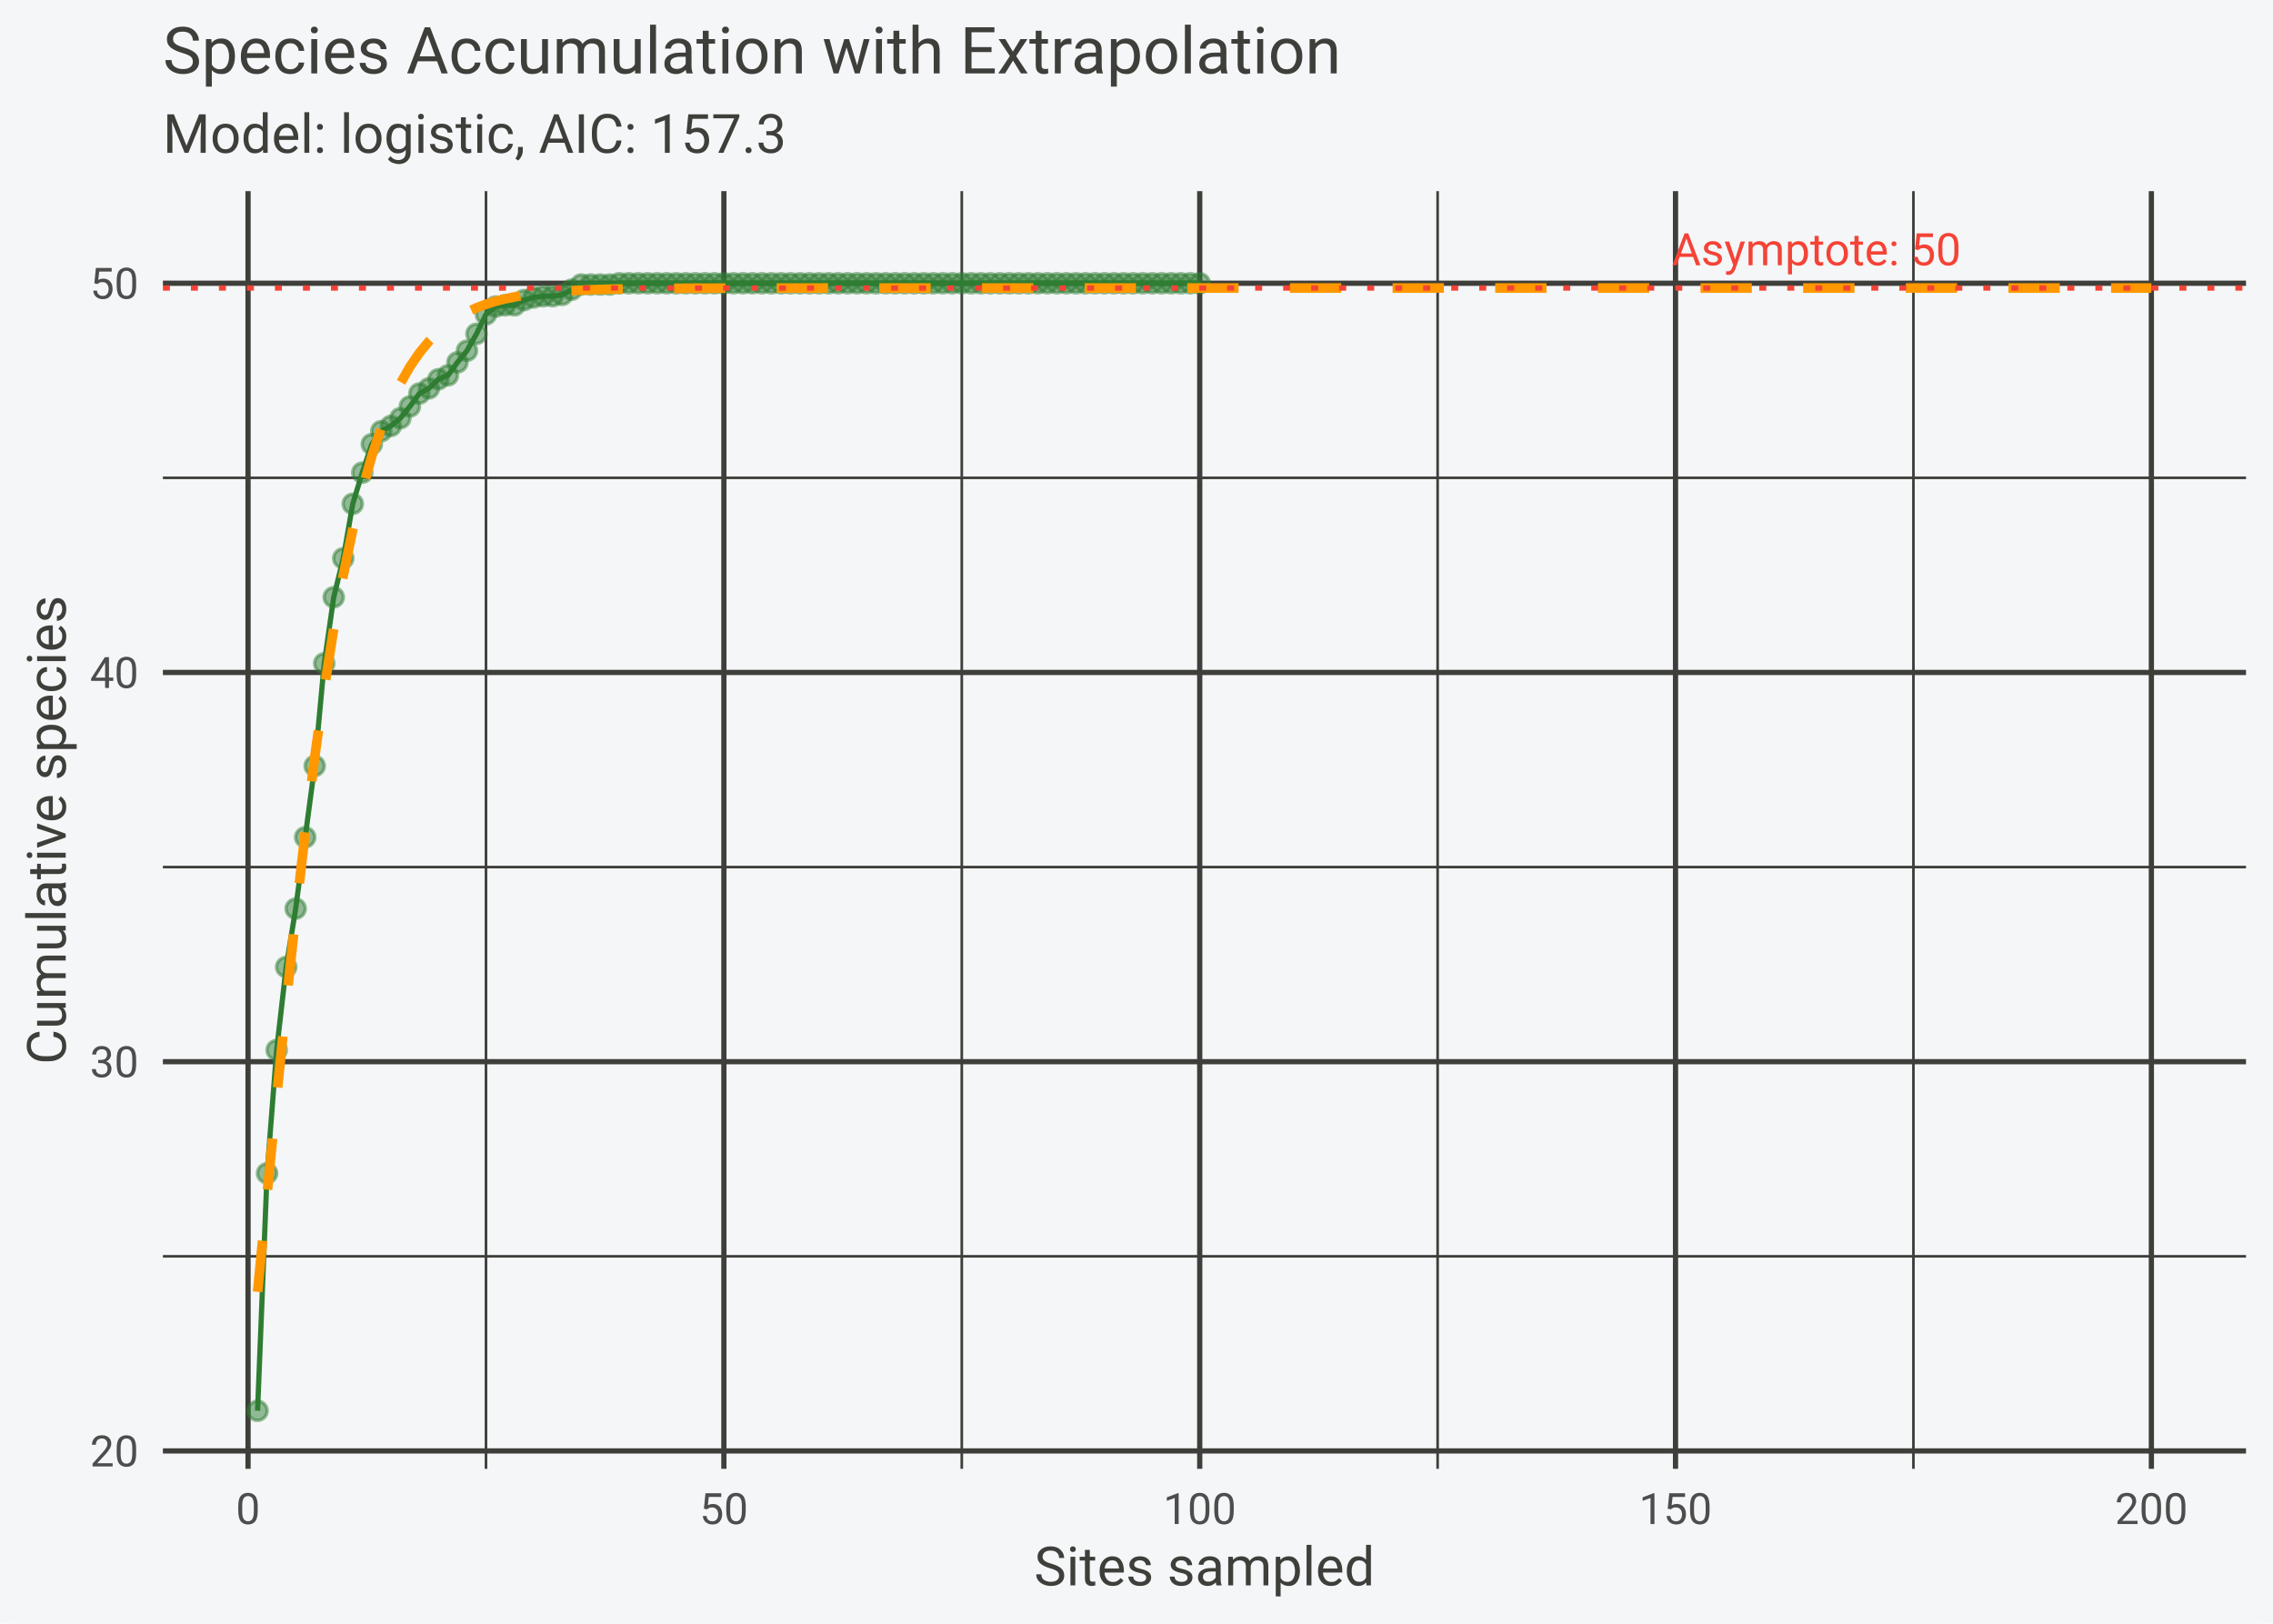
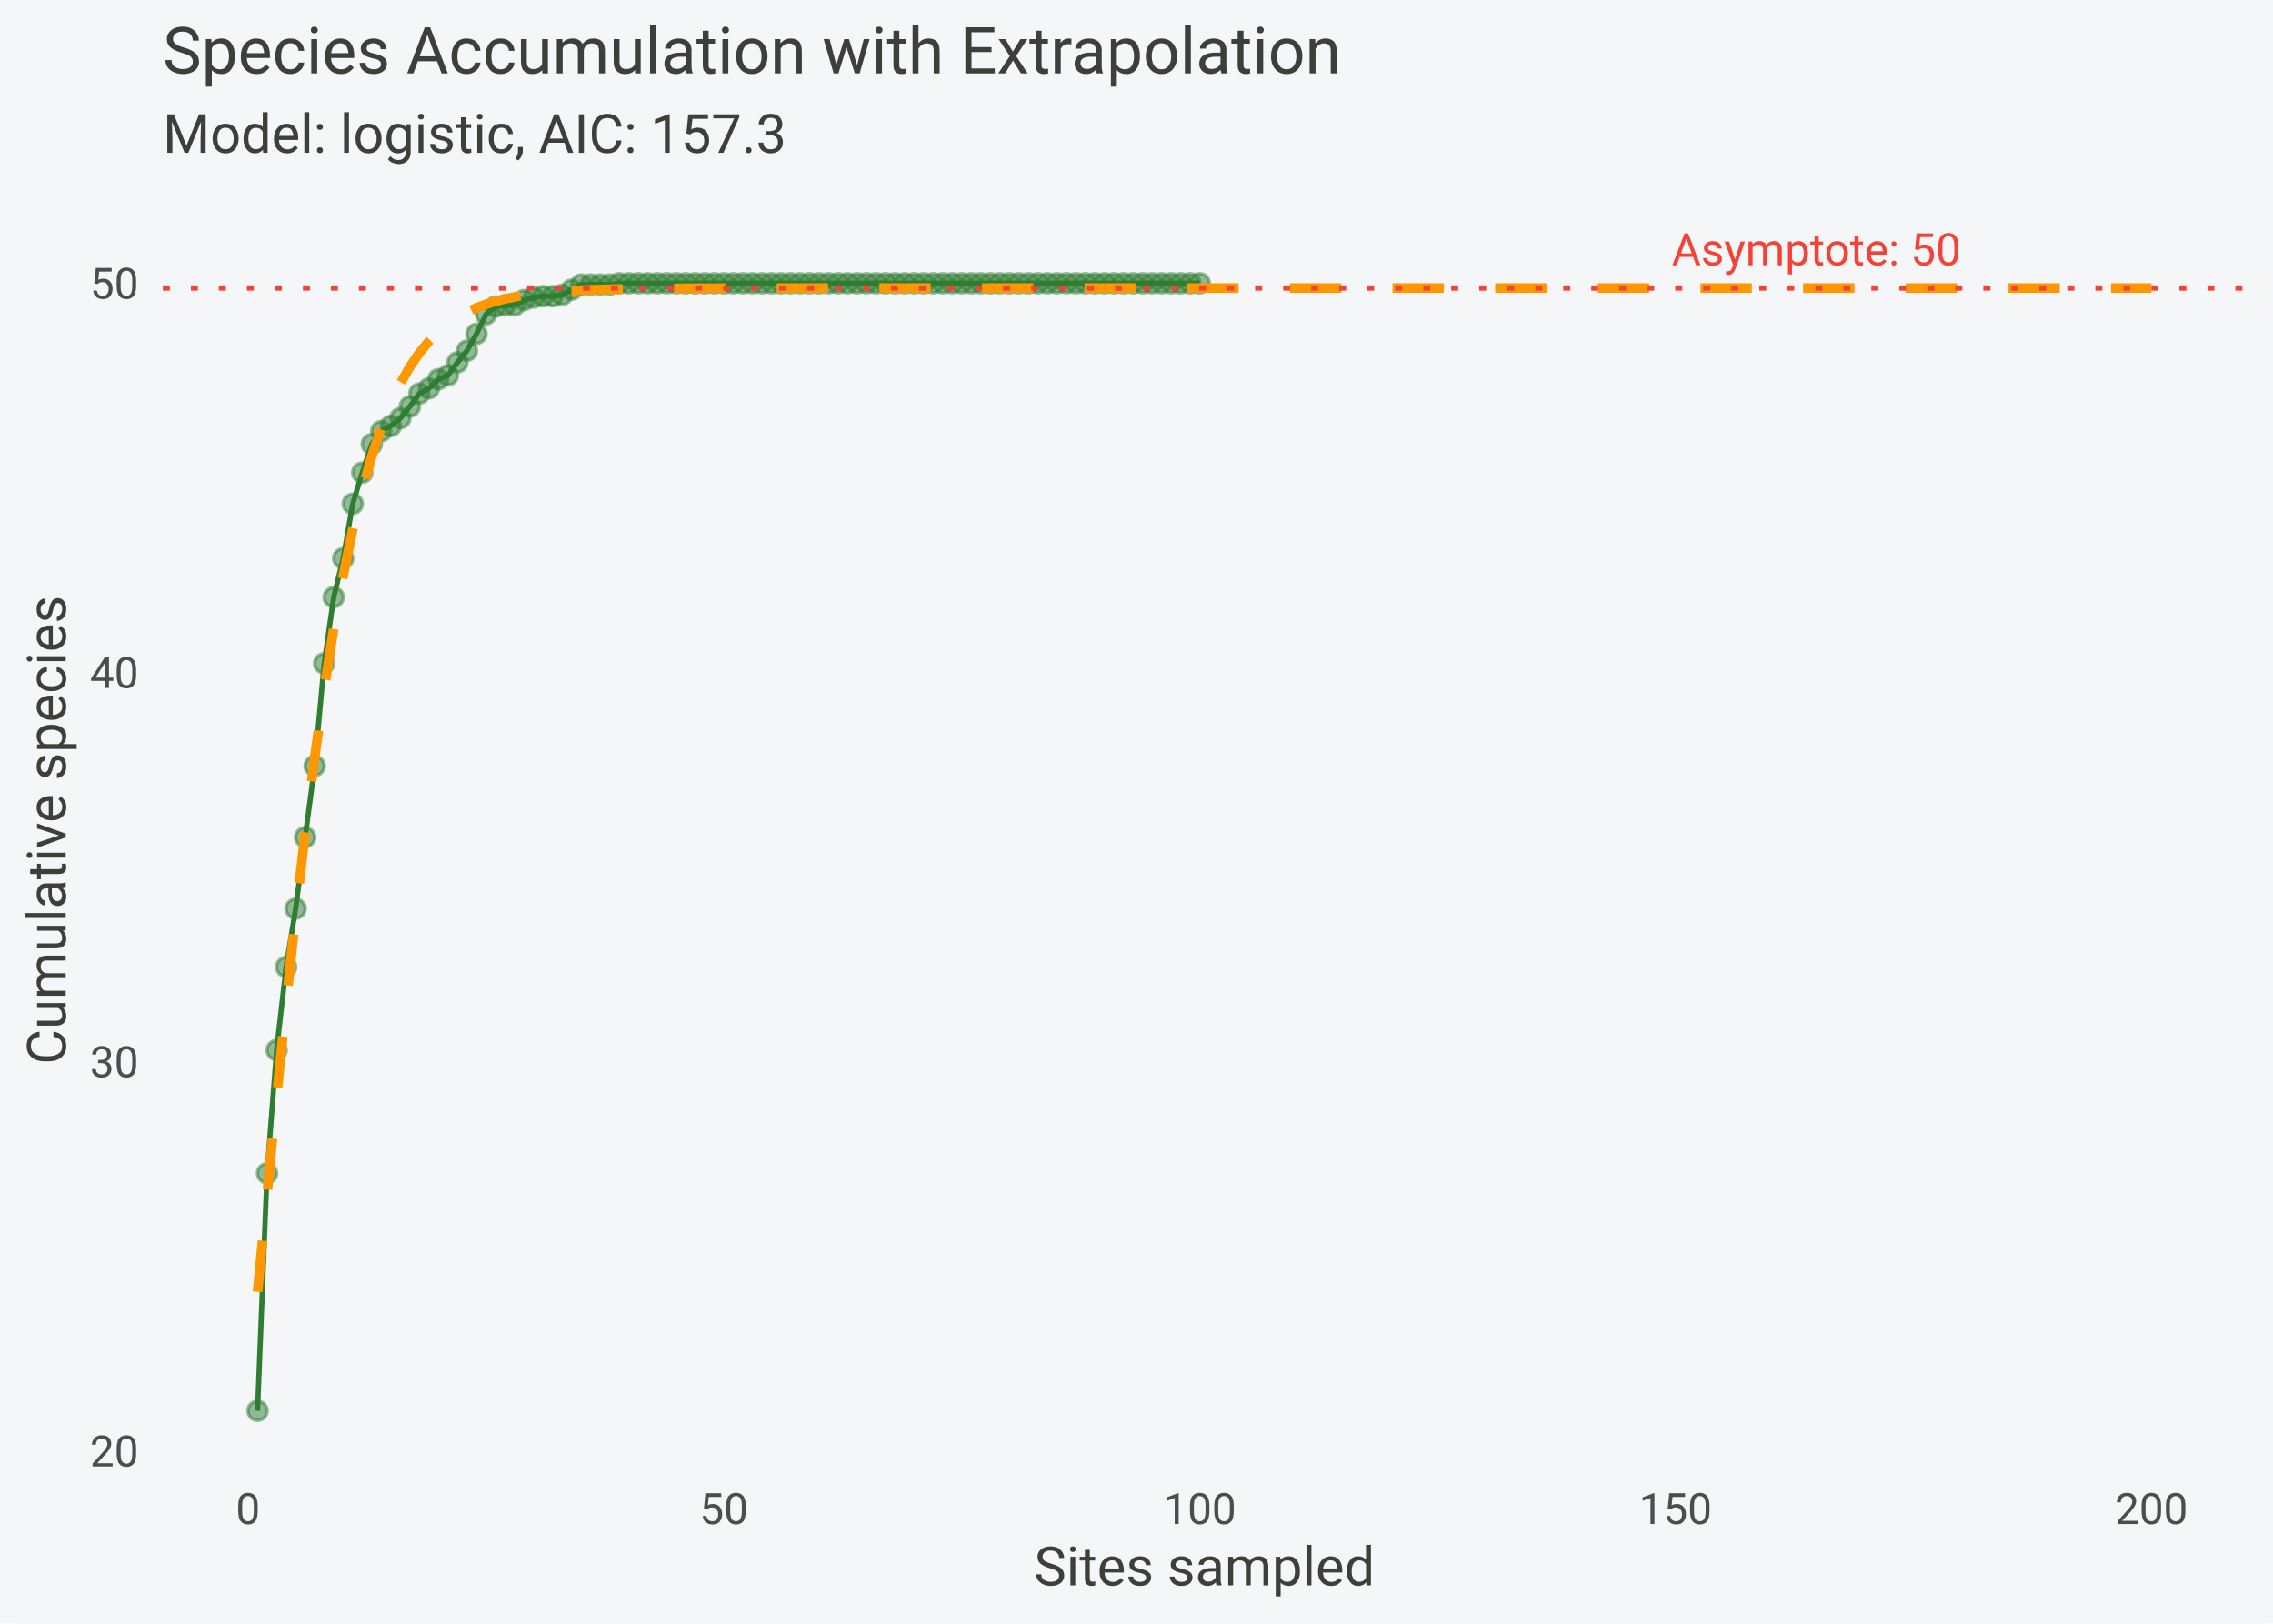
<svg xmlns="http://www.w3.org/2000/svg" width="504.00pt" height="360.00pt" viewBox="0 0 504.00 360.00">
  <g class="svglite">
    <defs>
      <style type="text/css">
    /* theme-aware-processed */
    .svglite line, .svglite polyline, .svglite polygon, .svglite path, .svglite circle {
      fill: none;
      stroke: #3E3F3A;
      stroke-linecap: round;
      stroke-linejoin: round;
      stroke-miterlimit: 10.00;
    }
    .svglite &gt; g &gt; rect {
      fill: none;
      stroke: #3E3F3A;
      stroke-linecap: round;
      stroke-linejoin: round;
      stroke-miterlimit: 10.00;
    }
    .svglite text {
      white-space: pre;
      fill: #3E3F3A;
    }
    .svglite g.glyphgroup path {
      fill: inherit;
      stroke: none;
    }
  </style>
    </defs>
    <rect width="100%" height="100%" style="stroke: none; fill: #F5F6F8;" />
    <defs>
      <clipPath id="cpMC4wMHw1MDQuMDB8MC4wMHwzNjAuMDA=">
        <rect x="0.00" y="0.00" width="504.00" height="360.00" />
      </clipPath>
    </defs>
    <g clip-path="url(#cpMC4wMHw1MDQuMDB8MC4wMHwzNjAuMDA=)">
      <rect rx="4" x="0.00" y="0.00" width="504.00" height="360.00" style="stroke-width: 1.16; stroke: none; fill: #F5F6F8;" />
    </g>
    <defs>
      <clipPath id="cpMzYuMTJ8NDk4LjAyfDQyLjM4fDMyNS42NQ==">
        <rect x="36.12" y="42.38" width="461.90" height="283.28" />
      </clipPath>
    </defs>
    <g clip-path="url(#cpMzYuMTJ8NDk4LjAyfDQyLjM4fDMyNS42NQ==)">
-       <polyline points="36.12,278.54 498.02,278.54 " style="stroke-width: 0.58; stroke: #3E3F3A; stroke-linecap: butt;" />
-       <polyline points="36.12,192.24 498.02,192.24 " style="stroke-width: 0.58; stroke: #3E3F3A; stroke-linecap: butt;" />
-       <polyline points="36.12,105.94 498.02,105.94 " style="stroke-width: 0.58; stroke: #3E3F3A; stroke-linecap: butt;" />
-       <polyline points="107.76,325.65 107.76,42.38 " style="stroke-width: 0.58; stroke: #3E3F3A; stroke-linecap: butt;" />
-       <polyline points="213.26,325.65 213.26,42.38 " style="stroke-width: 0.58; stroke: #3E3F3A; stroke-linecap: butt;" />
-       <polyline points="318.77,325.65 318.77,42.38 " style="stroke-width: 0.58; stroke: #3E3F3A; stroke-linecap: butt;" />
-       <polyline points="424.27,325.65 424.27,42.38 " style="stroke-width: 0.58; stroke: #3E3F3A; stroke-linecap: butt;" />
-       <polyline points="36.12,321.69 498.02,321.69 " style="stroke-width: 1.16; stroke: #3E3F3A; stroke-linecap: butt;" />
-       <polyline points="36.12,235.39 498.02,235.39 " style="stroke-width: 1.16; stroke: #3E3F3A; stroke-linecap: butt;" />
-       <polyline points="36.12,149.09 498.02,149.09 " style="stroke-width: 1.16; stroke: #3E3F3A; stroke-linecap: butt;" />
-       <polyline points="36.12,62.80 498.02,62.80 " style="stroke-width: 1.16; stroke: #3E3F3A; stroke-linecap: butt;" />
-       <polyline points="55.00,325.65 55.00,42.38 " style="stroke-width: 1.16; stroke: #3E3F3A; stroke-linecap: butt;" />
-       <polyline points="160.51,325.65 160.51,42.38 " style="stroke-width: 1.16; stroke: #3E3F3A; stroke-linecap: butt;" />
-       <polyline points="266.02,325.65 266.02,42.38 " style="stroke-width: 1.16; stroke: #3E3F3A; stroke-linecap: butt;" />
-       <polyline points="371.52,325.65 371.52,42.38 " style="stroke-width: 1.16; stroke: #3E3F3A; stroke-linecap: butt;" />
-       <polyline points="477.03,325.65 477.03,42.38 " style="stroke-width: 1.16; stroke: #3E3F3A; stroke-linecap: butt;" />
      <circle cx="57.11" cy="312.78" r="2.13" style="stroke-width: 0.77; stroke: #2E7D32; stroke-opacity: 0.50; fill: #2E7D32; fill-opacity: 0.50;" />
      <circle cx="59.22" cy="260.13" r="2.13" style="stroke-width: 0.77; stroke: #2E7D32; stroke-opacity: 0.50; fill: #2E7D32; fill-opacity: 0.50;" />
      <circle cx="61.34" cy="232.81" r="2.13" style="stroke-width: 0.77; stroke: #2E7D32; stroke-opacity: 0.50; fill: #2E7D32; fill-opacity: 0.50;" />
      <circle cx="63.45" cy="214.39" r="2.13" style="stroke-width: 0.77; stroke: #2E7D32; stroke-opacity: 0.50; fill: #2E7D32; fill-opacity: 0.50;" />
      <circle cx="65.56" cy="201.45" r="2.13" style="stroke-width: 0.77; stroke: #2E7D32; stroke-opacity: 0.50; fill: #2E7D32; fill-opacity: 0.50;" />
      <circle cx="67.67" cy="185.63" r="2.13" style="stroke-width: 0.77; stroke: #2E7D32; stroke-opacity: 0.50; fill: #2E7D32; fill-opacity: 0.50;" />
      <circle cx="69.78" cy="169.81" r="2.13" style="stroke-width: 0.77; stroke: #2E7D32; stroke-opacity: 0.50; fill: #2E7D32; fill-opacity: 0.50;" />
      <circle cx="71.89" cy="147.08" r="2.13" style="stroke-width: 0.77; stroke: #2E7D32; stroke-opacity: 0.50; fill: #2E7D32; fill-opacity: 0.50;" />
      <circle cx="74.00" cy="132.41" r="2.13" style="stroke-width: 0.77; stroke: #2E7D32; stroke-opacity: 0.50; fill: #2E7D32; fill-opacity: 0.50;" />
      <circle cx="76.11" cy="123.78" r="2.13" style="stroke-width: 0.77; stroke: #2E7D32; stroke-opacity: 0.50; fill: #2E7D32; fill-opacity: 0.50;" />
      <circle cx="78.22" cy="111.70" r="2.13" style="stroke-width: 0.77; stroke: #2E7D32; stroke-opacity: 0.50; fill: #2E7D32; fill-opacity: 0.50;" />
      <circle cx="80.33" cy="104.79" r="2.13" style="stroke-width: 0.77; stroke: #2E7D32; stroke-opacity: 0.50; fill: #2E7D32; fill-opacity: 0.50;" />
      <circle cx="82.44" cy="98.47" r="2.13" style="stroke-width: 0.77; stroke: #2E7D32; stroke-opacity: 0.50; fill: #2E7D32; fill-opacity: 0.50;" />
      <circle cx="84.55" cy="95.59" r="2.13" style="stroke-width: 0.77; stroke: #2E7D32; stroke-opacity: 0.50; fill: #2E7D32; fill-opacity: 0.50;" />
      <circle cx="86.66" cy="94.44" r="2.13" style="stroke-width: 0.77; stroke: #2E7D32; stroke-opacity: 0.50; fill: #2E7D32; fill-opacity: 0.50;" />
      <circle cx="88.77" cy="92.71" r="2.13" style="stroke-width: 0.77; stroke: #2E7D32; stroke-opacity: 0.50; fill: #2E7D32; fill-opacity: 0.50;" />
      <circle cx="90.88" cy="90.12" r="2.13" style="stroke-width: 0.77; stroke: #2E7D32; stroke-opacity: 0.50; fill: #2E7D32; fill-opacity: 0.50;" />
      <circle cx="92.99" cy="87.25" r="2.13" style="stroke-width: 0.77; stroke: #2E7D32; stroke-opacity: 0.50; fill: #2E7D32; fill-opacity: 0.50;" />
      <circle cx="95.10" cy="86.10" r="2.13" style="stroke-width: 0.77; stroke: #2E7D32; stroke-opacity: 0.50; fill: #2E7D32; fill-opacity: 0.50;" />
      <circle cx="97.21" cy="84.08" r="2.13" style="stroke-width: 0.77; stroke: #2E7D32; stroke-opacity: 0.50; fill: #2E7D32; fill-opacity: 0.50;" />
      <circle cx="99.32" cy="83.22" r="2.13" style="stroke-width: 0.77; stroke: #2E7D32; stroke-opacity: 0.50; fill: #2E7D32; fill-opacity: 0.50;" />
      <circle cx="101.43" cy="80.34" r="2.13" style="stroke-width: 0.77; stroke: #2E7D32; stroke-opacity: 0.50; fill: #2E7D32; fill-opacity: 0.50;" />
      <circle cx="103.54" cy="77.75" r="2.13" style="stroke-width: 0.77; stroke: #2E7D32; stroke-opacity: 0.50; fill: #2E7D32; fill-opacity: 0.50;" />
      <circle cx="105.65" cy="74.01" r="2.13" style="stroke-width: 0.77; stroke: #2E7D32; stroke-opacity: 0.50; fill: #2E7D32; fill-opacity: 0.50;" />
      <circle cx="107.76" cy="69.70" r="2.13" style="stroke-width: 0.77; stroke: #2E7D32; stroke-opacity: 0.50; fill: #2E7D32; fill-opacity: 0.50;" />
      <circle cx="109.87" cy="67.97" r="2.13" style="stroke-width: 0.77; stroke: #2E7D32; stroke-opacity: 0.50; fill: #2E7D32; fill-opacity: 0.50;" />
      <circle cx="111.98" cy="67.69" r="2.13" style="stroke-width: 0.77; stroke: #2E7D32; stroke-opacity: 0.50; fill: #2E7D32; fill-opacity: 0.50;" />
      <circle cx="114.09" cy="67.69" r="2.13" style="stroke-width: 0.77; stroke: #2E7D32; stroke-opacity: 0.50; fill: #2E7D32; fill-opacity: 0.50;" />
      <circle cx="116.20" cy="66.53" r="2.13" style="stroke-width: 0.77; stroke: #2E7D32; stroke-opacity: 0.50; fill: #2E7D32; fill-opacity: 0.50;" />
      <circle cx="118.31" cy="65.96" r="2.13" style="stroke-width: 0.77; stroke: #2E7D32; stroke-opacity: 0.50; fill: #2E7D32; fill-opacity: 0.50;" />
      <circle cx="120.42" cy="65.67" r="2.13" style="stroke-width: 0.77; stroke: #2E7D32; stroke-opacity: 0.50; fill: #2E7D32; fill-opacity: 0.50;" />
      <circle cx="122.53" cy="65.67" r="2.13" style="stroke-width: 0.77; stroke: #2E7D32; stroke-opacity: 0.50; fill: #2E7D32; fill-opacity: 0.50;" />
      <circle cx="124.64" cy="65.38" r="2.13" style="stroke-width: 0.77; stroke: #2E7D32; stroke-opacity: 0.50; fill: #2E7D32; fill-opacity: 0.50;" />
      <circle cx="126.75" cy="64.23" r="2.13" style="stroke-width: 0.77; stroke: #2E7D32; stroke-opacity: 0.50; fill: #2E7D32; fill-opacity: 0.50;" />
      <circle cx="128.86" cy="63.08" r="2.13" style="stroke-width: 0.77; stroke: #2E7D32; stroke-opacity: 0.50; fill: #2E7D32; fill-opacity: 0.50;" />
      <circle cx="130.97" cy="63.08" r="2.13" style="stroke-width: 0.77; stroke: #2E7D32; stroke-opacity: 0.50; fill: #2E7D32; fill-opacity: 0.50;" />
      <circle cx="133.08" cy="63.08" r="2.13" style="stroke-width: 0.77; stroke: #2E7D32; stroke-opacity: 0.50; fill: #2E7D32; fill-opacity: 0.50;" />
      <circle cx="135.19" cy="63.08" r="2.13" style="stroke-width: 0.77; stroke: #2E7D32; stroke-opacity: 0.50; fill: #2E7D32; fill-opacity: 0.50;" />
      <circle cx="137.30" cy="62.80" r="2.13" style="stroke-width: 0.77; stroke: #2E7D32; stroke-opacity: 0.50; fill: #2E7D32; fill-opacity: 0.50;" />
      <circle cx="139.41" cy="62.80" r="2.13" style="stroke-width: 0.77; stroke: #2E7D32; stroke-opacity: 0.50; fill: #2E7D32; fill-opacity: 0.50;" />
      <circle cx="141.52" cy="62.80" r="2.13" style="stroke-width: 0.77; stroke: #2E7D32; stroke-opacity: 0.50; fill: #2E7D32; fill-opacity: 0.50;" />
      <circle cx="143.63" cy="62.80" r="2.13" style="stroke-width: 0.77; stroke: #2E7D32; stroke-opacity: 0.50; fill: #2E7D32; fill-opacity: 0.50;" />
      <circle cx="145.74" cy="62.80" r="2.13" style="stroke-width: 0.77; stroke: #2E7D32; stroke-opacity: 0.50; fill: #2E7D32; fill-opacity: 0.50;" />
      <circle cx="147.85" cy="62.80" r="2.13" style="stroke-width: 0.77; stroke: #2E7D32; stroke-opacity: 0.50; fill: #2E7D32; fill-opacity: 0.50;" />
      <circle cx="149.96" cy="62.80" r="2.13" style="stroke-width: 0.77; stroke: #2E7D32; stroke-opacity: 0.50; fill: #2E7D32; fill-opacity: 0.50;" />
      <circle cx="152.07" cy="62.80" r="2.13" style="stroke-width: 0.77; stroke: #2E7D32; stroke-opacity: 0.50; fill: #2E7D32; fill-opacity: 0.50;" />
      <circle cx="154.18" cy="62.80" r="2.13" style="stroke-width: 0.77; stroke: #2E7D32; stroke-opacity: 0.50; fill: #2E7D32; fill-opacity: 0.50;" />
      <circle cx="156.29" cy="62.80" r="2.13" style="stroke-width: 0.77; stroke: #2E7D32; stroke-opacity: 0.50; fill: #2E7D32; fill-opacity: 0.50;" />
      <circle cx="158.40" cy="62.80" r="2.13" style="stroke-width: 0.77; stroke: #2E7D32; stroke-opacity: 0.50; fill: #2E7D32; fill-opacity: 0.50;" />
      <circle cx="160.51" cy="62.80" r="2.13" style="stroke-width: 0.77; stroke: #2E7D32; stroke-opacity: 0.50; fill: #2E7D32; fill-opacity: 0.50;" />
      <circle cx="162.62" cy="62.80" r="2.13" style="stroke-width: 0.77; stroke: #2E7D32; stroke-opacity: 0.50; fill: #2E7D32; fill-opacity: 0.50;" />
      <circle cx="164.73" cy="62.80" r="2.13" style="stroke-width: 0.77; stroke: #2E7D32; stroke-opacity: 0.50; fill: #2E7D32; fill-opacity: 0.50;" />
      <circle cx="166.84" cy="62.80" r="2.13" style="stroke-width: 0.77; stroke: #2E7D32; stroke-opacity: 0.50; fill: #2E7D32; fill-opacity: 0.50;" />
      <circle cx="168.95" cy="62.80" r="2.13" style="stroke-width: 0.77; stroke: #2E7D32; stroke-opacity: 0.50; fill: #2E7D32; fill-opacity: 0.50;" />
      <circle cx="171.06" cy="62.80" r="2.13" style="stroke-width: 0.77; stroke: #2E7D32; stroke-opacity: 0.50; fill: #2E7D32; fill-opacity: 0.50;" />
      <circle cx="173.17" cy="62.80" r="2.13" style="stroke-width: 0.77; stroke: #2E7D32; stroke-opacity: 0.50; fill: #2E7D32; fill-opacity: 0.50;" />
      <circle cx="175.28" cy="62.80" r="2.13" style="stroke-width: 0.77; stroke: #2E7D32; stroke-opacity: 0.50; fill: #2E7D32; fill-opacity: 0.50;" />
      <circle cx="177.39" cy="62.80" r="2.13" style="stroke-width: 0.77; stroke: #2E7D32; stroke-opacity: 0.50; fill: #2E7D32; fill-opacity: 0.50;" />
      <circle cx="179.50" cy="62.80" r="2.13" style="stroke-width: 0.77; stroke: #2E7D32; stroke-opacity: 0.50; fill: #2E7D32; fill-opacity: 0.50;" />
      <circle cx="181.61" cy="62.80" r="2.13" style="stroke-width: 0.77; stroke: #2E7D32; stroke-opacity: 0.50; fill: #2E7D32; fill-opacity: 0.50;" />
      <circle cx="183.72" cy="62.80" r="2.13" style="stroke-width: 0.77; stroke: #2E7D32; stroke-opacity: 0.50; fill: #2E7D32; fill-opacity: 0.50;" />
      <circle cx="185.83" cy="62.80" r="2.13" style="stroke-width: 0.77; stroke: #2E7D32; stroke-opacity: 0.50; fill: #2E7D32; fill-opacity: 0.50;" />
      <circle cx="187.94" cy="62.80" r="2.13" style="stroke-width: 0.77; stroke: #2E7D32; stroke-opacity: 0.50; fill: #2E7D32; fill-opacity: 0.50;" />
      <circle cx="190.05" cy="62.80" r="2.13" style="stroke-width: 0.77; stroke: #2E7D32; stroke-opacity: 0.50; fill: #2E7D32; fill-opacity: 0.50;" />
      <circle cx="192.16" cy="62.80" r="2.13" style="stroke-width: 0.77; stroke: #2E7D32; stroke-opacity: 0.50; fill: #2E7D32; fill-opacity: 0.50;" />
      <circle cx="194.27" cy="62.80" r="2.13" style="stroke-width: 0.77; stroke: #2E7D32; stroke-opacity: 0.50; fill: #2E7D32; fill-opacity: 0.50;" />
      <circle cx="196.38" cy="62.80" r="2.13" style="stroke-width: 0.77; stroke: #2E7D32; stroke-opacity: 0.50; fill: #2E7D32; fill-opacity: 0.50;" />
      <circle cx="198.49" cy="62.80" r="2.13" style="stroke-width: 0.77; stroke: #2E7D32; stroke-opacity: 0.50; fill: #2E7D32; fill-opacity: 0.50;" />
      <circle cx="200.60" cy="62.80" r="2.13" style="stroke-width: 0.77; stroke: #2E7D32; stroke-opacity: 0.50; fill: #2E7D32; fill-opacity: 0.50;" />
      <circle cx="202.71" cy="62.80" r="2.13" style="stroke-width: 0.77; stroke: #2E7D32; stroke-opacity: 0.50; fill: #2E7D32; fill-opacity: 0.50;" />
      <circle cx="204.82" cy="62.80" r="2.13" style="stroke-width: 0.77; stroke: #2E7D32; stroke-opacity: 0.50; fill: #2E7D32; fill-opacity: 0.50;" />
      <circle cx="206.93" cy="62.80" r="2.13" style="stroke-width: 0.77; stroke: #2E7D32; stroke-opacity: 0.50; fill: #2E7D32; fill-opacity: 0.50;" />
      <circle cx="209.04" cy="62.80" r="2.13" style="stroke-width: 0.77; stroke: #2E7D32; stroke-opacity: 0.50; fill: #2E7D32; fill-opacity: 0.50;" />
      <circle cx="211.15" cy="62.80" r="2.13" style="stroke-width: 0.77; stroke: #2E7D32; stroke-opacity: 0.50; fill: #2E7D32; fill-opacity: 0.50;" />
      <circle cx="213.26" cy="62.80" r="2.13" style="stroke-width: 0.77; stroke: #2E7D32; stroke-opacity: 0.50; fill: #2E7D32; fill-opacity: 0.50;" />
      <circle cx="215.37" cy="62.80" r="2.13" style="stroke-width: 0.77; stroke: #2E7D32; stroke-opacity: 0.50; fill: #2E7D32; fill-opacity: 0.50;" />
      <circle cx="217.48" cy="62.80" r="2.13" style="stroke-width: 0.77; stroke: #2E7D32; stroke-opacity: 0.50; fill: #2E7D32; fill-opacity: 0.50;" />
      <circle cx="219.59" cy="62.80" r="2.13" style="stroke-width: 0.77; stroke: #2E7D32; stroke-opacity: 0.50; fill: #2E7D32; fill-opacity: 0.50;" />
      <circle cx="221.70" cy="62.80" r="2.13" style="stroke-width: 0.77; stroke: #2E7D32; stroke-opacity: 0.50; fill: #2E7D32; fill-opacity: 0.50;" />
      <circle cx="223.81" cy="62.80" r="2.13" style="stroke-width: 0.77; stroke: #2E7D32; stroke-opacity: 0.50; fill: #2E7D32; fill-opacity: 0.50;" />
      <circle cx="225.92" cy="62.80" r="2.13" style="stroke-width: 0.77; stroke: #2E7D32; stroke-opacity: 0.50; fill: #2E7D32; fill-opacity: 0.50;" />
      <circle cx="228.03" cy="62.80" r="2.13" style="stroke-width: 0.77; stroke: #2E7D32; stroke-opacity: 0.50; fill: #2E7D32; fill-opacity: 0.50;" />
      <circle cx="230.14" cy="62.80" r="2.13" style="stroke-width: 0.77; stroke: #2E7D32; stroke-opacity: 0.50; fill: #2E7D32; fill-opacity: 0.50;" />
      <circle cx="232.25" cy="62.80" r="2.13" style="stroke-width: 0.77; stroke: #2E7D32; stroke-opacity: 0.50; fill: #2E7D32; fill-opacity: 0.50;" />
      <circle cx="234.36" cy="62.80" r="2.13" style="stroke-width: 0.77; stroke: #2E7D32; stroke-opacity: 0.50; fill: #2E7D32; fill-opacity: 0.50;" />
      <circle cx="236.47" cy="62.80" r="2.13" style="stroke-width: 0.77; stroke: #2E7D32; stroke-opacity: 0.50; fill: #2E7D32; fill-opacity: 0.50;" />
      <circle cx="238.58" cy="62.80" r="2.13" style="stroke-width: 0.77; stroke: #2E7D32; stroke-opacity: 0.50; fill: #2E7D32; fill-opacity: 0.50;" />
      <circle cx="240.69" cy="62.80" r="2.13" style="stroke-width: 0.77; stroke: #2E7D32; stroke-opacity: 0.50; fill: #2E7D32; fill-opacity: 0.50;" />
      <circle cx="242.80" cy="62.80" r="2.13" style="stroke-width: 0.77; stroke: #2E7D32; stroke-opacity: 0.50; fill: #2E7D32; fill-opacity: 0.50;" />
      <circle cx="244.91" cy="62.80" r="2.13" style="stroke-width: 0.77; stroke: #2E7D32; stroke-opacity: 0.50; fill: #2E7D32; fill-opacity: 0.50;" />
      <circle cx="247.02" cy="62.80" r="2.13" style="stroke-width: 0.77; stroke: #2E7D32; stroke-opacity: 0.50; fill: #2E7D32; fill-opacity: 0.50;" />
      <circle cx="249.13" cy="62.80" r="2.13" style="stroke-width: 0.77; stroke: #2E7D32; stroke-opacity: 0.50; fill: #2E7D32; fill-opacity: 0.50;" />
      <circle cx="251.25" cy="62.80" r="2.13" style="stroke-width: 0.77; stroke: #2E7D32; stroke-opacity: 0.50; fill: #2E7D32; fill-opacity: 0.50;" />
      <circle cx="253.36" cy="62.80" r="2.13" style="stroke-width: 0.77; stroke: #2E7D32; stroke-opacity: 0.50; fill: #2E7D32; fill-opacity: 0.50;" />
      <circle cx="255.47" cy="62.80" r="2.13" style="stroke-width: 0.77; stroke: #2E7D32; stroke-opacity: 0.50; fill: #2E7D32; fill-opacity: 0.50;" />
      <circle cx="257.58" cy="62.80" r="2.13" style="stroke-width: 0.77; stroke: #2E7D32; stroke-opacity: 0.50; fill: #2E7D32; fill-opacity: 0.50;" />
      <circle cx="259.69" cy="62.80" r="2.13" style="stroke-width: 0.77; stroke: #2E7D32; stroke-opacity: 0.50; fill: #2E7D32; fill-opacity: 0.50;" />
      <circle cx="261.80" cy="62.80" r="2.13" style="stroke-width: 0.77; stroke: #2E7D32; stroke-opacity: 0.50; fill: #2E7D32; fill-opacity: 0.50;" />
      <circle cx="263.91" cy="62.80" r="2.13" style="stroke-width: 0.77; stroke: #2E7D32; stroke-opacity: 0.50; fill: #2E7D32; fill-opacity: 0.50;" />
      <circle cx="266.02" cy="62.80" r="2.13" style="stroke-width: 0.77; stroke: #2E7D32; stroke-opacity: 0.50; fill: #2E7D32; fill-opacity: 0.50;" />
      <polyline points="57.11,312.78 59.22,260.13 61.34,232.81 63.45,214.39 65.56,201.45 67.67,185.63 69.78,169.81 71.89,147.08 74.00,132.41 76.11,123.78 78.22,111.70 80.33,104.79 82.44,98.47 84.55,95.59 86.66,94.44 88.77,92.71 90.88,90.12 92.99,87.25 95.10,86.10 97.21,84.08 99.32,83.22 101.43,80.34 103.54,77.75 105.65,74.01 107.76,69.70 109.87,67.97 111.98,67.69 114.09,67.69 116.20,66.53 118.31,65.96 120.42,65.67 122.53,65.67 124.64,65.38 126.75,64.23 128.86,63.08 130.97,63.08 133.08,63.08 135.19,63.08 137.30,62.80 139.41,62.80 141.52,62.80 143.63,62.80 145.74,62.80 147.85,62.80 149.96,62.80 152.07,62.80 154.18,62.80 156.29,62.80 158.40,62.80 160.51,62.80 162.62,62.80 164.73,62.80 166.84,62.80 168.95,62.80 171.06,62.80 173.17,62.80 175.28,62.80 177.39,62.80 179.50,62.80 181.61,62.80 183.72,62.80 185.83,62.80 187.94,62.80 190.05,62.80 192.16,62.80 194.27,62.80 196.38,62.80 198.49,62.80 200.60,62.80 202.71,62.80 204.82,62.80 206.93,62.80 209.04,62.80 211.15,62.80 213.26,62.80 215.37,62.80 217.48,62.80 219.59,62.80 221.70,62.80 223.81,62.80 225.92,62.80 228.03,62.80 230.14,62.80 232.25,62.80 234.36,62.80 236.47,62.80 238.58,62.80 240.69,62.80 242.80,62.80 244.91,62.80 247.02,62.80 249.13,62.80 251.25,62.80 253.36,62.80 255.47,62.80 257.58,62.80 259.69,62.80 261.80,62.80 263.91,62.80 266.02,62.80 " style="stroke-width: 1.16; stroke: #2E7D32; stroke-linecap: butt;" />
      <polyline points="57.11,286.41 59.22,264.71 61.34,243.29 63.45,222.57 65.56,202.93 67.67,184.63 69.78,167.88 71.89,152.79 74.00,139.38 76.11,127.61 78.22,117.41 80.33,108.63 82.44,101.15 84.55,94.83 86.66,89.50 88.77,85.04 90.88,81.33 92.99,78.24 95.10,75.68 97.21,73.57 99.32,71.83 101.43,70.39 103.54,69.21 105.65,68.24 107.76,67.45 109.87,66.80 111.98,66.26 114.09,65.83 116.20,65.47 118.31,65.18 120.42,64.94 122.53,64.74 124.64,64.58 126.75,64.45 128.86,64.34 130.97,64.25 133.08,64.18 135.19,64.12 137.30,64.08 139.41,64.04 141.52,64.00 143.63,63.98 145.74,63.96 147.85,63.94 149.96,63.93 152.07,63.91 154.18,63.90 156.29,63.90 158.40,63.89 160.51,63.88 162.62,63.88 164.73,63.88 166.84,63.87 168.95,63.87 171.06,63.87 173.17,63.87 175.28,63.87 177.39,63.87 179.50,63.87 181.61,63.86 183.72,63.86 185.83,63.86 187.94,63.86 190.05,63.86 192.16,63.86 194.27,63.86 196.38,63.86 198.49,63.86 200.60,63.86 202.71,63.86 204.82,63.86 206.93,63.86 209.04,63.86 211.15,63.86 213.26,63.86 215.37,63.86 217.48,63.86 219.59,63.86 221.70,63.86 223.81,63.86 225.92,63.86 228.03,63.86 230.14,63.86 232.25,63.86 234.36,63.86 236.47,63.86 238.58,63.86 240.69,63.86 242.80,63.86 244.91,63.86 247.02,63.86 249.13,63.86 251.25,63.86 253.36,63.86 255.47,63.86 257.58,63.86 259.69,63.86 261.80,63.86 263.91,63.86 266.02,63.86 268.13,63.86 270.24,63.86 272.35,63.86 274.46,63.86 276.57,63.86 278.68,63.86 280.79,63.86 282.90,63.86 285.01,63.86 287.12,63.86 289.23,63.86 291.34,63.86 293.45,63.86 295.56,63.86 297.67,63.86 299.78,63.86 301.89,63.86 304.00,63.86 306.11,63.86 308.22,63.86 310.33,63.86 312.44,63.86 314.55,63.86 316.66,63.86 318.77,63.86 320.88,63.86 322.99,63.86 325.10,63.86 327.21,63.86 329.32,63.86 331.43,63.86 333.54,63.86 335.65,63.86 337.76,63.86 339.87,63.86 341.98,63.86 344.09,63.86 346.20,63.86 348.31,63.86 350.42,63.86 352.53,63.86 354.64,63.86 356.75,63.86 358.86,63.86 360.97,63.86 363.08,63.86 365.19,63.86 367.30,63.86 369.41,63.86 371.52,63.86 373.63,63.86 375.74,63.86 377.85,63.86 379.96,63.86 382.07,63.86 384.18,63.86 386.29,63.86 388.40,63.86 390.51,63.86 392.62,63.86 394.73,63.86 396.84,63.86 398.95,63.86 401.06,63.86 403.17,63.86 405.28,63.86 407.39,63.86 409.50,63.86 411.61,63.86 413.72,63.86 415.83,63.86 417.94,63.86 420.05,63.86 422.16,63.86 424.27,63.86 426.38,63.86 428.49,63.86 430.60,63.86 432.71,63.86 434.82,63.86 436.93,63.86 439.04,63.86 441.15,63.86 443.27,63.86 445.38,63.86 447.49,63.86 449.60,63.86 451.71,63.86 453.82,63.86 455.93,63.86 458.04,63.86 460.15,63.86 462.26,63.86 464.37,63.86 466.48,63.86 468.59,63.86 470.70,63.86 472.81,63.86 474.92,63.86 477.03,63.86 " style="stroke-width: 2.13; stroke: #FF9800; stroke-dasharray: 11.38,11.38; stroke-linecap: butt;" />
      <line x1="36.12" y1="63.86" x2="498.02" y2="63.86" style="stroke-width: 1.16; stroke: #F44336; stroke-dasharray: 1.55,4.66; stroke-linecap: butt;" />
      <text x="434.82" y="58.82" text-anchor="end" style="font-size: 9.96px;fill: #F44336; font-family: &quot;Roboto&quot;, -apple-system, BlinkMacSystemFont, &quot;Segoe UI&quot;, system-ui, sans-serif;" textLength="63.62px" lengthAdjust="spacingAndGlyphs">Asymptote: 50</text>
    </g>
    <g clip-path="url(#cpMC4wMHw1MDQuMDB8MC4wMHwzNjAuMDA=)">
      <text x="30.74" y="325.13" text-anchor="end" style="font-size: 9.60px;fill: #4D4D4D; font-family: &quot;Roboto&quot;, -apple-system, BlinkMacSystemFont, &quot;Segoe UI&quot;, system-ui, sans-serif;" textLength="10.66px" lengthAdjust="spacingAndGlyphs">20</text>
      <text x="30.74" y="238.83" text-anchor="end" style="font-size: 9.60px;fill: #4D4D4D; font-family: &quot;Roboto&quot;, -apple-system, BlinkMacSystemFont, &quot;Segoe UI&quot;, system-ui, sans-serif;" textLength="10.66px" lengthAdjust="spacingAndGlyphs">30</text>
      <text x="30.74" y="152.53" text-anchor="end" style="font-size: 9.60px;fill: #4D4D4D; font-family: &quot;Roboto&quot;, -apple-system, BlinkMacSystemFont, &quot;Segoe UI&quot;, system-ui, sans-serif;" textLength="10.66px" lengthAdjust="spacingAndGlyphs">40</text>
      <text x="30.74" y="66.23" text-anchor="end" style="font-size: 9.60px;fill: #4D4D4D; font-family: &quot;Roboto&quot;, -apple-system, BlinkMacSystemFont, &quot;Segoe UI&quot;, system-ui, sans-serif;" textLength="10.66px" lengthAdjust="spacingAndGlyphs">50</text>
      <text x="55.00" y="337.90" text-anchor="middle" style="font-size: 9.60px;fill: #4D4D4D; font-family: &quot;Roboto&quot;, -apple-system, BlinkMacSystemFont, &quot;Segoe UI&quot;, system-ui, sans-serif;" textLength="5.33px" lengthAdjust="spacingAndGlyphs">0</text>
      <text x="160.51" y="337.90" text-anchor="middle" style="font-size: 9.60px;fill: #4D4D4D; font-family: &quot;Roboto&quot;, -apple-system, BlinkMacSystemFont, &quot;Segoe UI&quot;, system-ui, sans-serif;" textLength="10.66px" lengthAdjust="spacingAndGlyphs">50</text>
      <text x="266.02" y="337.90" text-anchor="middle" style="font-size: 9.60px;fill: #4D4D4D; font-family: &quot;Roboto&quot;, -apple-system, BlinkMacSystemFont, &quot;Segoe UI&quot;, system-ui, sans-serif;" textLength="15.98px" lengthAdjust="spacingAndGlyphs">100</text>
      <text x="371.52" y="337.90" text-anchor="middle" style="font-size: 9.60px;fill: #4D4D4D; font-family: &quot;Roboto&quot;, -apple-system, BlinkMacSystemFont, &quot;Segoe UI&quot;, system-ui, sans-serif;" textLength="15.98px" lengthAdjust="spacingAndGlyphs">150</text>
      <text x="477.03" y="337.90" text-anchor="middle" style="font-size: 9.60px;fill: #4D4D4D; font-family: &quot;Roboto&quot;, -apple-system, BlinkMacSystemFont, &quot;Segoe UI&quot;, system-ui, sans-serif;" textLength="15.98px" lengthAdjust="spacingAndGlyphs">200</text>
      <text x="267.07" y="351.50" text-anchor="middle" style="font-size: 12.00px; font-family: &quot;Roboto&quot;, -apple-system, BlinkMacSystemFont, &quot;Segoe UI&quot;, system-ui, sans-serif;" textLength="75.36px" lengthAdjust="spacingAndGlyphs">Sites sampled</text>
      <text transform="translate(14.57,184.01) rotate(-90)" text-anchor="middle" style="font-size: 12.00px; font-family: &quot;Roboto&quot;, -apple-system, BlinkMacSystemFont, &quot;Segoe UI&quot;, system-ui, sans-serif;" textLength="104.05px" lengthAdjust="spacingAndGlyphs">Cumulative species</text>
      <text x="36.12" y="33.88" style="font-size: 12.00px; font-family: &quot;Roboto&quot;, -apple-system, BlinkMacSystemFont, &quot;Segoe UI&quot;, system-ui, sans-serif;" textLength="138.70px" lengthAdjust="spacingAndGlyphs">Model: logistic, AIC: 157.3</text>
      <text x="36.12" y="16.28" style="font-size: 14.40px; font-family: &quot;Roboto&quot;, -apple-system, BlinkMacSystemFont, &quot;Segoe UI&quot;, system-ui, sans-serif;" textLength="258.39px" lengthAdjust="spacingAndGlyphs">Species Accumulation with Extrapolation</text>
    </g>
  </g>
</svg>
